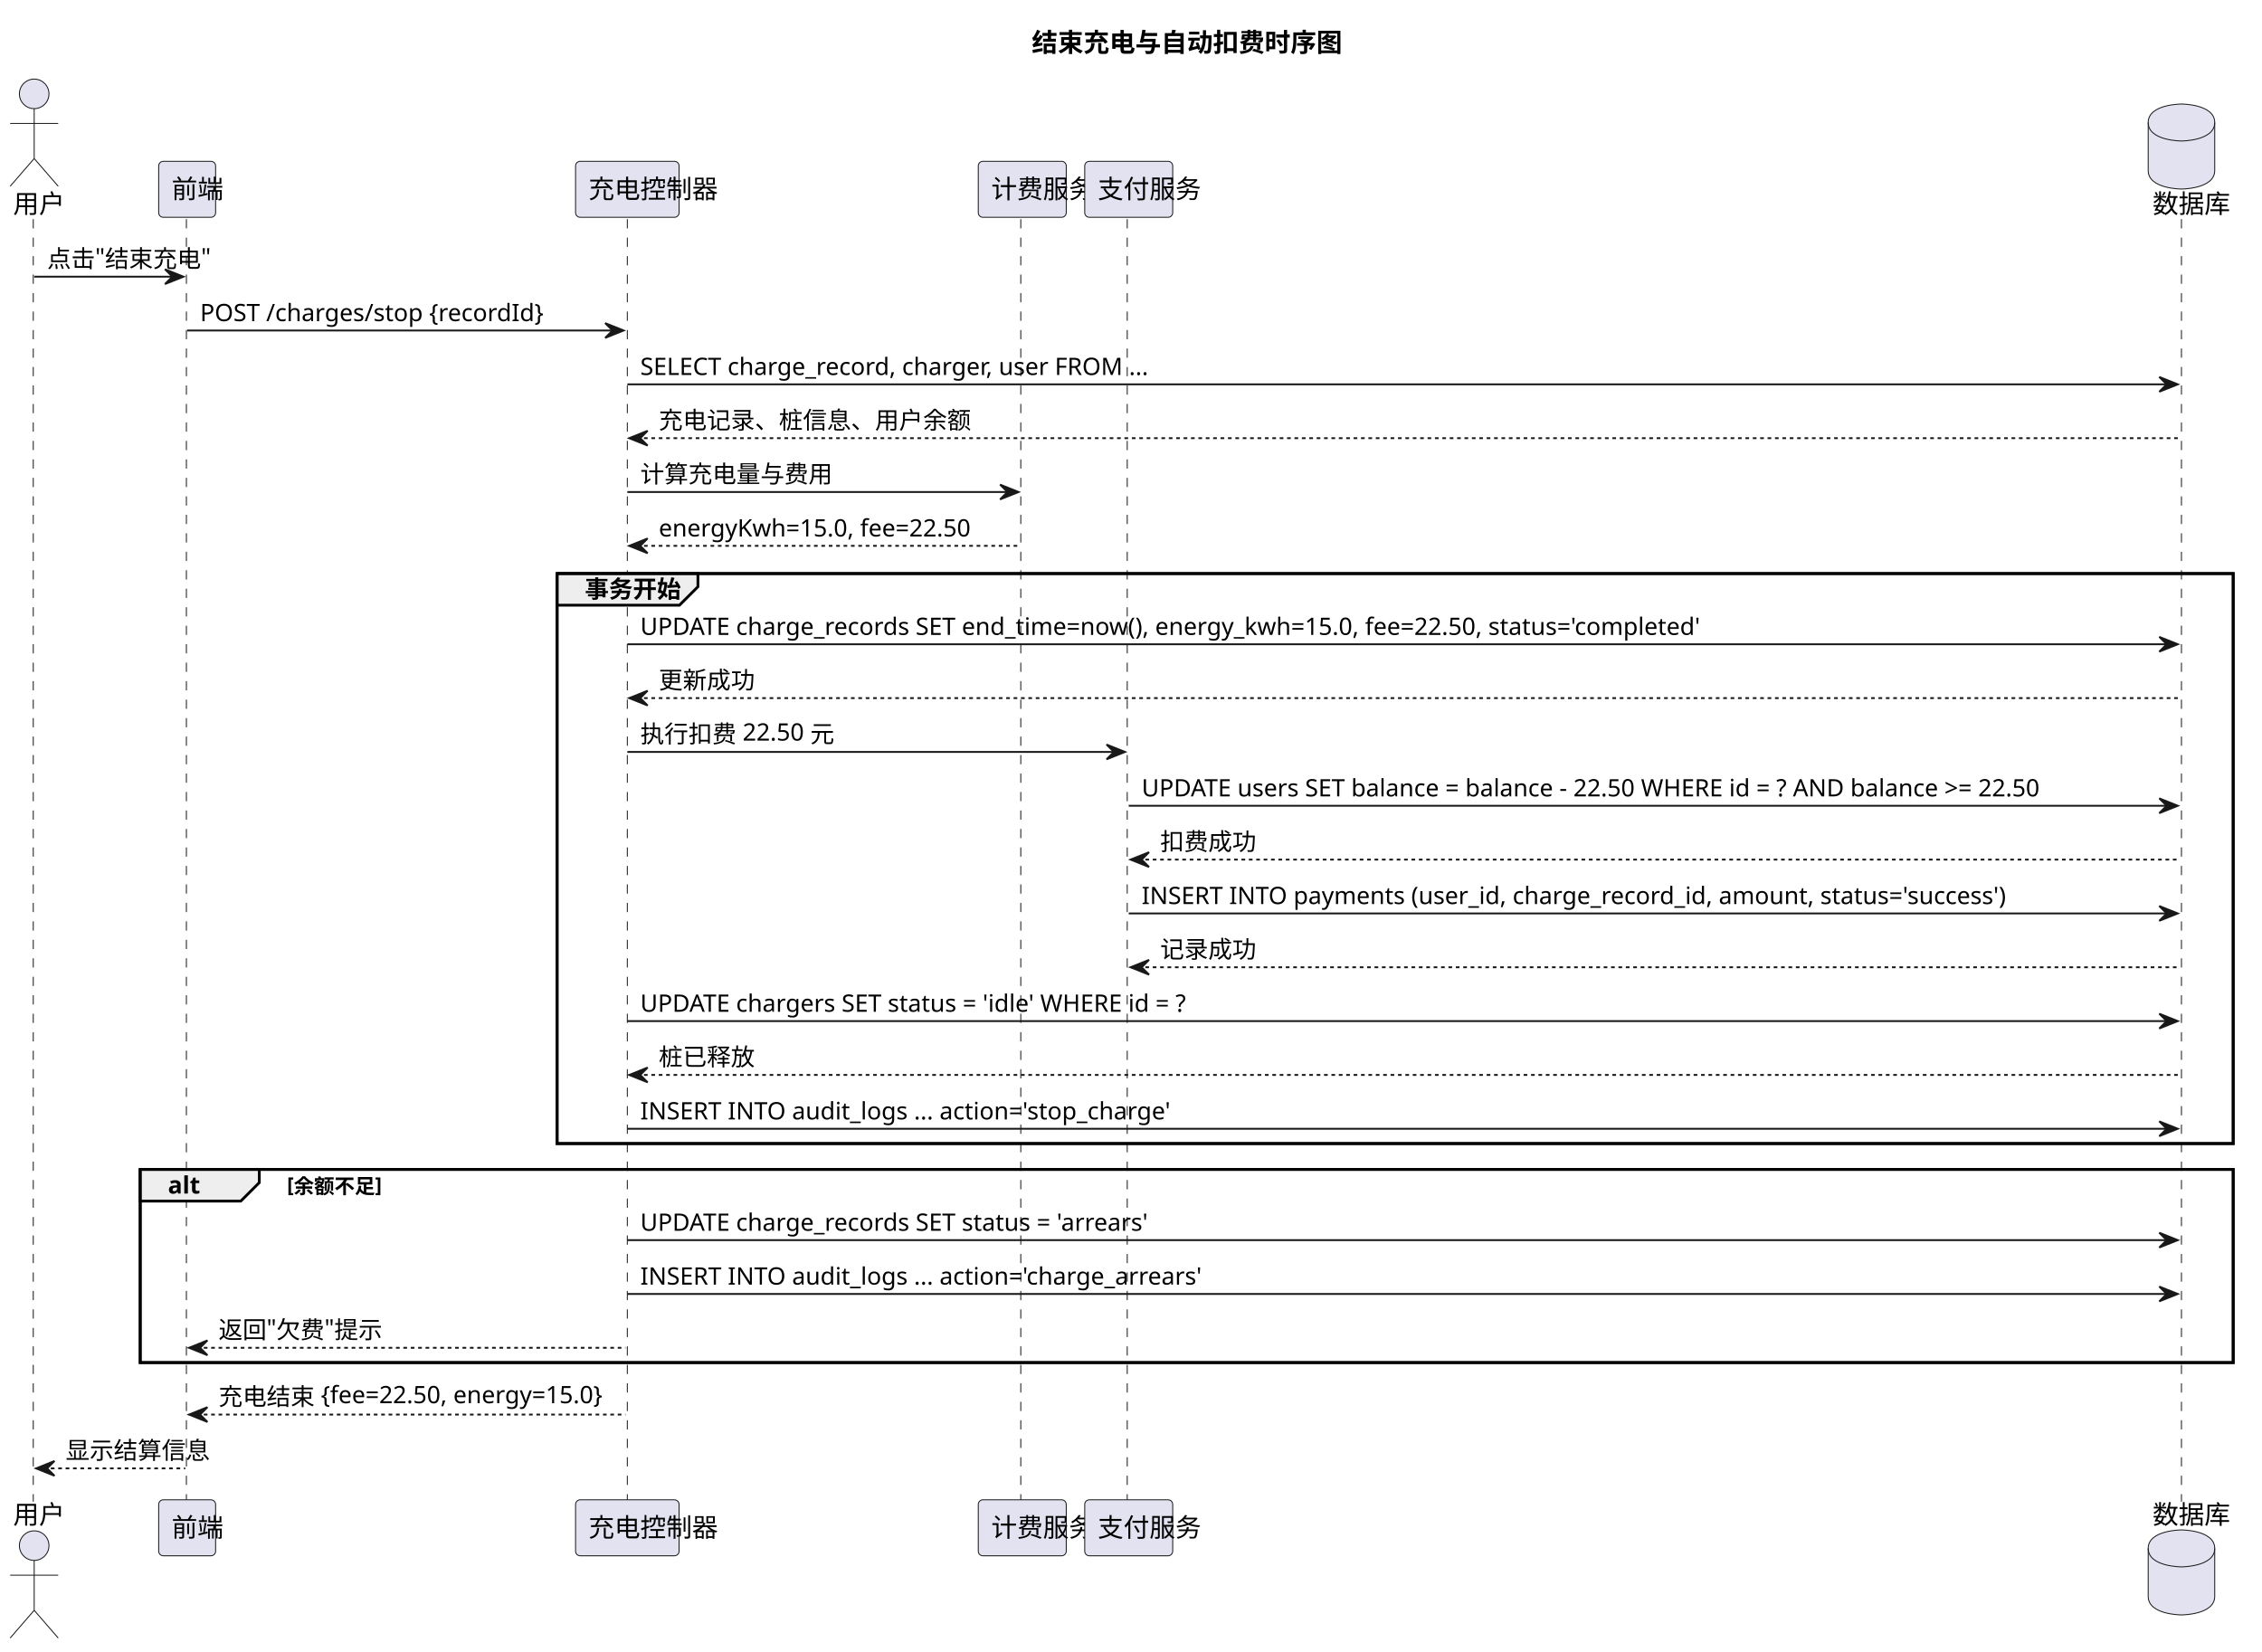
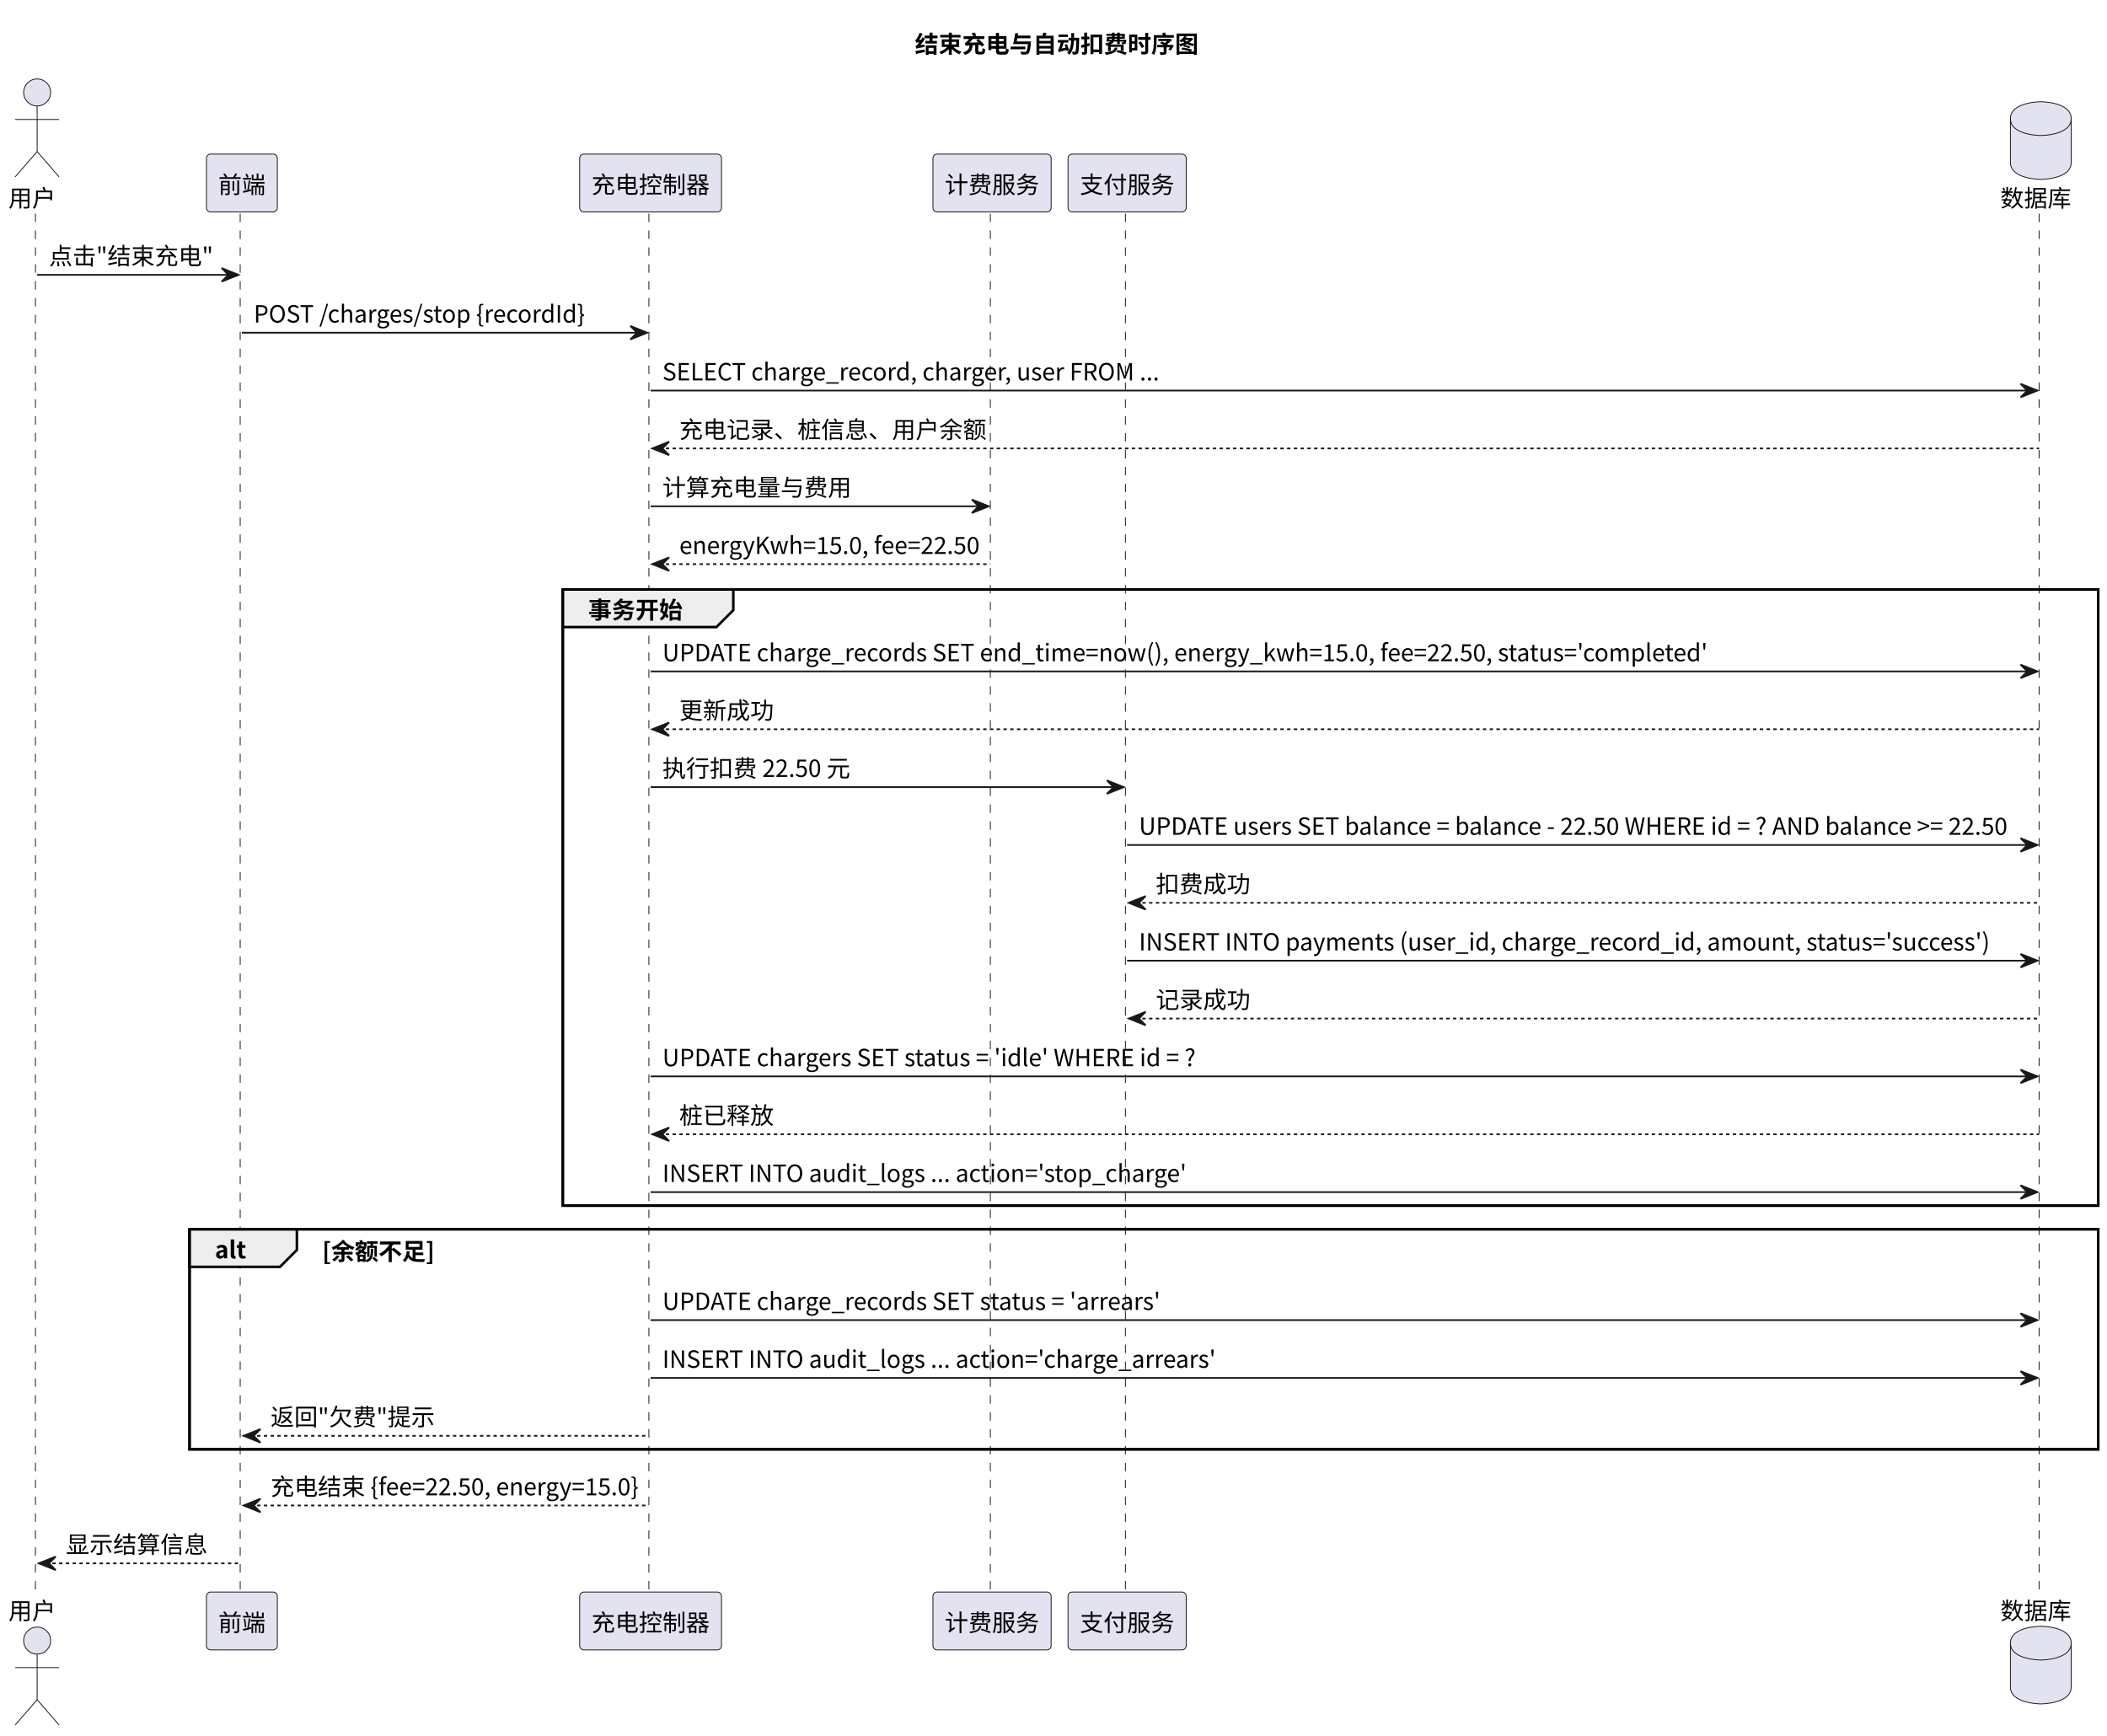
- <svg xmlns="http://www.w3.org/2000/svg" contentStyleType="text/css" data-diagram-type="SEQUENCE" height="894px" preserveAspectRatio="none" style="width:1224px;height:894px;background:#FFFFFF;" version="1.1" viewBox="0 0 1224 894" width="1224px" zoomAndPan="magnify">
+ <svg xmlns="http://www.w3.org/2000/svg" contentStyleType="text/css" data-diagram-type="SEQUENCE" height="1028px" preserveAspectRatio="none" style="width:1248px;height:1028px;background:#FFFFFF;" version="1.1" viewBox="0 0 1248 1028" width="1248px" zoomAndPan="magnify">
  <defs />
  <g>
-     <g class="title" data-source-line="1">
-       <text fill="#000000" font-family="sans-serif" font-size="14" font-weight="700" lengthAdjust="spacing" textLength="100.816" x="558.301" y="27.995">结束充电与自动扣费时序图</text>
+     <text fill="#000000" font-family="Noto Sans CJK SC" font-size="14" font-weight="bold" lengthAdjust="spacing" textLength="167.999" x="541.898" y="31.24">结束充电与自动扣费时序图</text>
+     <rect fill="none" height="364.991" style="stroke:#000000;stroke-width:1.5;" width="909.447" x="333.349" y="349.175" />
+     <rect fill="none" height="130.36" style="stroke:#000000;stroke-width:1.5;" width="1130.524" x="112.272" y="728.166" />
+     <g>
+       <rect fill="#000000" fill-opacity="0" height="817.526" width="8" x="18" y="126.544" />
+       <line style="stroke:#181818;stroke-width:0.5;stroke-dasharray:5,5;" x1="21" x2="21" y1="126.544" y2="944.07" />
    </g>
-     <rect fill="none" height="308.461" style="stroke:#000000;stroke-width:1.5;" width="906.966" x="301.452" y="310.391" />
-     <rect fill="none" height="104.531" style="stroke:#000000;stroke-width:1.5;" width="1132.553" x="75.865" y="632.852" />
-     <g class="participant-lifeline" data-entity-uid="part1" data-qualified-name="U" data-source-line="2" id="part1-lifeline">
-       <g>
-         <rect fill="#000000" fill-opacity="0" height="694.055" width="8" x="14.5" y="118.594" />
-         <line style="stroke:#181818;stroke-width:0.5;stroke-dasharray:5,5;" x1="18" x2="18" y1="118.594" y2="812.648" />
-       </g>
+     <g>
+       <rect fill="#000000" fill-opacity="0" height="817.526" width="8" x="139.272" y="126.544" />
+       <line style="stroke:#181818;stroke-width:0.5;stroke-dasharray:5,5;" x1="142.272" x2="142.272" y1="126.544" y2="944.07" />
    </g>
-     <g class="participant-lifeline" data-entity-uid="part2" data-qualified-name="FE" data-source-line="3" id="part2-lifeline">
-       <g>
-         <rect fill="#000000" fill-opacity="0" height="694.055" width="8" x="97.267" y="118.594" />
-         <line style="stroke:#181818;stroke-width:0.5;stroke-dasharray:5,5;" x1="100.865" x2="100.865" y1="118.594" y2="812.648" />
-       </g>
+     <g>
+       <rect fill="#000000" fill-opacity="0" height="817.526" width="8" x="381.349" y="126.544" />
+       <line style="stroke:#181818;stroke-width:0.5;stroke-dasharray:5,5;" x1="384.349" x2="384.349" y1="126.544" y2="944.07" />
    </g>
-     <g class="participant-lifeline" data-entity-uid="part3" data-qualified-name="Ctrl" data-source-line="4" id="part3-lifeline">
-       <g>
-         <rect fill="#000000" fill-opacity="0" height="694.055" width="8" x="335.456" y="118.594" />
-         <line style="stroke:#181818;stroke-width:0.5;stroke-dasharray:5,5;" x1="339.452" x2="339.452" y1="118.594" y2="812.648" />
-       </g>
+     <g>
+       <rect fill="#000000" fill-opacity="0" height="817.526" width="8" x="583.596" y="126.544" />
+       <line style="stroke:#181818;stroke-width:0.5;stroke-dasharray:5,5;" x1="586.596" x2="586.596" y1="126.544" y2="944.07" />
    </g>
-     <g class="participant-lifeline" data-entity-uid="part4" data-qualified-name="Bill" data-source-line="5" id="part4-lifeline">
-       <g>
-         <rect fill="#000000" fill-opacity="0" height="694.055" width="8" x="549.162" y="118.594" />
-         <line style="stroke:#181818;stroke-width:0.5;stroke-dasharray:5,5;" x1="552.359" x2="552.359" y1="118.594" y2="812.648" />
-       </g>
+     <g>
+       <rect fill="#000000" fill-opacity="0" height="817.526" width="8" x="663.596" y="126.544" />
+       <line style="stroke:#181818;stroke-width:0.5;stroke-dasharray:5,5;" x1="666.596" x2="666.596" y1="126.544" y2="944.07" />
    </g>
-     <g class="participant-lifeline" data-entity-uid="part5" data-qualified-name="Pay" data-source-line="6" id="part5-lifeline">
-       <g>
-         <rect fill="#000000" fill-opacity="0" height="694.055" width="8" x="606.767" y="118.594" />
-         <line style="stroke:#181818;stroke-width:0.5;stroke-dasharray:5,5;" x1="609.964" x2="609.964" y1="118.594" y2="812.648" />
-       </g>
+     <g>
+       <rect fill="#000000" fill-opacity="0" height="817.526" width="8" x="1204.795" y="126.544" />
+       <line style="stroke:#181818;stroke-width:0.5;stroke-dasharray:5,5;" x1="1207.796" x2="1207.796" y1="126.544" y2="944.07" />
    </g>
-     <g class="participant-lifeline" data-entity-uid="part6" data-qualified-name="DB" data-source-line="7" id="part6-lifeline">
-       <g>
-         <rect fill="#000000" fill-opacity="0" height="694.055" width="8" x="1176.418" y="118.594" />
-         <line style="stroke:#181818;stroke-width:0.5;stroke-dasharray:5,5;" x1="1180.418" x2="1180.418" y1="118.594" y2="812.648" />
-       </g>
+     <g class="participant participant-head" data-participant="U">
+       <text fill="#000000" font-family="Noto Sans CJK SC" font-size="14" lengthAdjust="spacing" textLength="28" x="5" y="122.512">用户</text>
+       <ellipse cx="22" cy="54.772" fill="#E2E2F0" rx="8" ry="8" style="stroke:#181818;stroke-width:0.5;" />
+       <path d="M22,62.772 L22,89.772 M9,70.772 L35,70.772 M22,89.772 L9,104.772 M22,89.772 L35,104.772" fill="none" style="stroke:#181818;stroke-width:0.5;" />
    </g>
-     <g class="participant participant-head" data-entity-uid="part1" data-qualified-name="U" data-source-line="2" id="part1-head">
-       <text fill="#000000" font-family="sans-serif" font-size="14" lengthAdjust="spacing" textLength="16.803" x="7.099" y="115.292">用户</text>
-       <ellipse cx="18.5" cy="50.797" fill="#E2E2F0" rx="8" ry="8" style="stroke:#181818;stroke-width:0.5;" />
-       <path d="M18.5,58.797 L18.5,85.797 M5.5,66.797 L31.5,66.797 M18.5,85.797 L5.5,100.797 M18.5,85.797 L31.5,100.797" fill="none" style="stroke:#181818;stroke-width:0.5;" />
+     <g class="participant participant-tail" data-participant="U">
+       <text fill="#000000" font-family="Noto Sans CJK SC" font-size="14" lengthAdjust="spacing" textLength="28" x="5" y="959.31">用户</text>
+       <ellipse cx="22" cy="971.842" fill="#E2E2F0" rx="8" ry="8" style="stroke:#181818;stroke-width:0.5;" />
+       <path d="M22,979.842 L22,1006.842 M9,987.842 L35,987.842 M22,1006.842 L9,1021.842 M22,1006.842 L35,1021.842" fill="none" style="stroke:#181818;stroke-width:0.5;" />
    </g>
-     <g class="participant participant-tail" data-entity-uid="part1" data-qualified-name="U" data-source-line="2" id="part1-tail">
-       <text fill="#000000" font-family="sans-serif" font-size="14" lengthAdjust="spacing" textLength="16.803" x="7.099" y="824.644">用户</text>
-       <ellipse cx="18.5" cy="836.445" fill="#E2E2F0" rx="8" ry="8" style="stroke:#181818;stroke-width:0.5;" />
-       <path d="M18.5,844.445 L18.5,871.445 M5.5,852.445 L31.5,852.445 M18.5,871.445 L5.5,886.445 M18.5,871.445 L31.5,886.445" fill="none" style="stroke:#181818;stroke-width:0.5;" />
+     <g class="participant participant-head" data-participant="FE">
+       <rect fill="#E2E2F0" height="34.272" rx="2.5" ry="2.5" style="stroke:#181818;stroke-width:0.5;" width="42" x="122.272" y="91.272" />
+       <text fill="#000000" font-family="Noto Sans CJK SC" font-size="14" lengthAdjust="spacing" textLength="28" x="129.272" y="114.512">前端</text>
    </g>
-     <g class="participant participant-head" data-entity-uid="part2" data-qualified-name="FE" data-source-line="3" id="part2-head">
-       <rect fill="#E2E2F0" height="30.297" rx="2.5" ry="2.5" style="stroke:#181818;stroke-width:0.5;" width="30.803" x="85.865" y="87.297" />
-       <text fill="#000000" font-family="sans-serif" font-size="14" lengthAdjust="spacing" textLength="16.803" x="92.865" y="107.292">前端</text>
+     <g class="participant participant-tail" data-participant="FE">
+       <rect fill="#E2E2F0" height="34.272" rx="2.5" ry="2.5" style="stroke:#181818;stroke-width:0.5;" width="42" x="122.272" y="943.07" />
+       <text fill="#000000" font-family="Noto Sans CJK SC" font-size="14" lengthAdjust="spacing" textLength="28" x="129.272" y="966.31">前端</text>
    </g>
-     <g class="participant participant-tail" data-entity-uid="part2" data-qualified-name="FE" data-source-line="3" id="part2-tail">
-       <rect fill="#E2E2F0" height="30.297" rx="2.5" ry="2.5" style="stroke:#181818;stroke-width:0.5;" width="30.803" x="85.865" y="811.648" />
-       <text fill="#000000" font-family="sans-serif" font-size="14" lengthAdjust="spacing" textLength="16.803" x="92.865" y="831.644">前端</text>
+     <g class="participant participant-head" data-participant="Ctrl">
+       <rect fill="#E2E2F0" height="34.272" rx="2.5" ry="2.5" style="stroke:#181818;stroke-width:0.5;" width="84" x="343.349" y="91.272" />
+       <text fill="#000000" font-family="Noto Sans CJK SC" font-size="14" lengthAdjust="spacing" textLength="70" x="350.349" y="114.512">充电控制器</text>
    </g>
-     <g class="participant participant-head" data-entity-uid="part3" data-qualified-name="Ctrl" data-source-line="4" id="part3-head">
-       <rect fill="#E2E2F0" height="30.297" rx="2.5" ry="2.5" style="stroke:#181818;stroke-width:0.5;" width="56.007" x="311.452" y="87.297" />
-       <text fill="#000000" font-family="sans-serif" font-size="14" lengthAdjust="spacing" textLength="42.007" x="318.452" y="107.292">充电控制器</text>
+     <g class="participant participant-tail" data-participant="Ctrl">
+       <rect fill="#E2E2F0" height="34.272" rx="2.5" ry="2.5" style="stroke:#181818;stroke-width:0.5;" width="84" x="343.349" y="943.07" />
+       <text fill="#000000" font-family="Noto Sans CJK SC" font-size="14" lengthAdjust="spacing" textLength="70" x="350.349" y="966.31">充电控制器</text>
    </g>
-     <g class="participant participant-tail" data-entity-uid="part3" data-qualified-name="Ctrl" data-source-line="4" id="part3-tail">
-       <rect fill="#E2E2F0" height="30.297" rx="2.5" ry="2.5" style="stroke:#181818;stroke-width:0.5;" width="56.007" x="311.452" y="811.648" />
-       <text fill="#000000" font-family="sans-serif" font-size="14" lengthAdjust="spacing" textLength="42.007" x="318.452" y="831.644">充电控制器</text>
+     <g class="participant participant-head" data-participant="Bill">
+       <rect fill="#E2E2F0" height="34.272" rx="2.5" ry="2.5" style="stroke:#181818;stroke-width:0.5;" width="70" x="552.596" y="91.272" />
+       <text fill="#000000" font-family="Noto Sans CJK SC" font-size="14" lengthAdjust="spacing" textLength="56" x="559.596" y="114.512">计费服务</text>
    </g>
-     <g class="participant participant-head" data-entity-uid="part4" data-qualified-name="Bill" data-source-line="5" id="part4-head">
-       <rect fill="#E2E2F0" height="30.297" rx="2.5" ry="2.5" style="stroke:#181818;stroke-width:0.5;" width="47.605" x="529.359" y="87.297" />
-       <text fill="#000000" font-family="sans-serif" font-size="14" lengthAdjust="spacing" textLength="33.605" x="536.359" y="107.292">计费服务</text>
+     <g class="participant participant-tail" data-participant="Bill">
+       <rect fill="#E2E2F0" height="34.272" rx="2.5" ry="2.5" style="stroke:#181818;stroke-width:0.5;" width="70" x="552.596" y="943.07" />
+       <text fill="#000000" font-family="Noto Sans CJK SC" font-size="14" lengthAdjust="spacing" textLength="56" x="559.596" y="966.31">计费服务</text>
    </g>
-     <g class="participant participant-tail" data-entity-uid="part4" data-qualified-name="Bill" data-source-line="5" id="part4-tail">
-       <rect fill="#E2E2F0" height="30.297" rx="2.5" ry="2.5" style="stroke:#181818;stroke-width:0.5;" width="47.605" x="529.359" y="811.648" />
-       <text fill="#000000" font-family="sans-serif" font-size="14" lengthAdjust="spacing" textLength="33.605" x="536.359" y="831.644">计费服务</text>
+     <g class="participant participant-head" data-participant="Pay">
+       <rect fill="#E2E2F0" height="34.272" rx="2.5" ry="2.5" style="stroke:#181818;stroke-width:0.5;" width="70" x="632.596" y="91.272" />
+       <text fill="#000000" font-family="Noto Sans CJK SC" font-size="14" lengthAdjust="spacing" textLength="56" x="639.596" y="114.512">支付服务</text>
    </g>
-     <g class="participant participant-head" data-entity-uid="part5" data-qualified-name="Pay" data-source-line="6" id="part5-head">
-       <rect fill="#E2E2F0" height="30.297" rx="2.5" ry="2.5" style="stroke:#181818;stroke-width:0.5;" width="47.605" x="586.964" y="87.297" />
-       <text fill="#000000" font-family="sans-serif" font-size="14" lengthAdjust="spacing" textLength="33.605" x="593.964" y="107.292">支付服务</text>
+     <g class="participant participant-tail" data-participant="Pay">
+       <rect fill="#E2E2F0" height="34.272" rx="2.5" ry="2.5" style="stroke:#181818;stroke-width:0.5;" width="70" x="632.596" y="943.07" />
+       <text fill="#000000" font-family="Noto Sans CJK SC" font-size="14" lengthAdjust="spacing" textLength="56" x="639.596" y="966.31">支付服务</text>
    </g>
-     <g class="participant participant-tail" data-entity-uid="part5" data-qualified-name="Pay" data-source-line="6" id="part5-tail">
-       <rect fill="#E2E2F0" height="30.297" rx="2.5" ry="2.5" style="stroke:#181818;stroke-width:0.5;" width="47.605" x="586.964" y="811.648" />
-       <text fill="#000000" font-family="sans-serif" font-size="14" lengthAdjust="spacing" textLength="33.605" x="593.964" y="831.644">支付服务</text>
+     <g class="participant participant-head" data-participant="DB">
+       <text fill="#000000" font-family="Noto Sans CJK SC" font-size="14" lengthAdjust="spacing" textLength="42" x="1184.796" y="122.512">数据库</text>
+       <path d="M1190.795,70.272 C1190.795,60.272 1208.795,60.272 1208.795,60.272 C1208.795,60.272 1226.795,60.272 1226.795,70.272 L1226.795,96.272 C1226.795,106.272 1208.795,106.272 1208.795,106.272 C1208.795,106.272 1190.795,106.272 1190.795,96.272 L1190.795,70.272" fill="#E2E2F0" style="stroke:#181818;stroke-width:0.5;" />
+       <path d="M1190.795,70.272 C1190.795,80.272 1208.795,80.272 1208.795,80.272 C1208.795,80.272 1226.795,80.272 1226.795,70.272" fill="none" style="stroke:#181818;stroke-width:0.5;" />
    </g>
-     <g class="participant participant-head" data-entity-uid="part6" data-qualified-name="DB" data-source-line="7" id="part6-head">
-       <text fill="#000000" font-family="sans-serif" font-size="14" lengthAdjust="spacing" textLength="25.204" x="1164.816" y="115.292">数据库</text>
-       <path d="M1162.418,66.297 C1162.418,56.297 1180.418,56.297 1180.418,56.297 C1180.418,56.297 1198.418,56.297 1198.418,66.297 L1198.418,92.297 C1198.418,102.297 1180.418,102.297 1180.418,102.297 C1180.418,102.297 1162.418,102.297 1162.418,92.297 L1162.418,66.297" fill="#E2E2F0" style="stroke:#181818;stroke-width:0.5;" />
-       <path d="M1162.418,66.297 C1162.418,76.297 1180.418,76.297 1180.418,76.297 C1180.418,76.297 1198.418,76.297 1198.418,66.297" fill="none" style="stroke:#181818;stroke-width:0.5;" />
+     <g class="participant participant-tail" data-participant="DB">
+       <text fill="#000000" font-family="Noto Sans CJK SC" font-size="14" lengthAdjust="spacing" textLength="42" x="1184.796" y="959.31">数据库</text>
+       <path d="M1190.795,973.342 C1190.795,963.342 1208.795,963.342 1208.795,963.342 C1208.795,963.342 1226.795,963.342 1226.795,973.342 L1226.795,999.342 C1226.795,1009.342 1208.795,1009.342 1208.795,1009.342 C1208.795,1009.342 1190.795,1009.342 1190.795,999.342 L1190.795,973.342" fill="#E2E2F0" style="stroke:#181818;stroke-width:0.5;" />
+       <path d="M1190.795,973.342 C1190.795,983.342 1208.795,983.342 1208.795,983.342 C1208.795,983.342 1226.795,983.342 1226.795,973.342" fill="none" style="stroke:#181818;stroke-width:0.5;" />
    </g>
-     <g class="participant participant-tail" data-entity-uid="part6" data-qualified-name="DB" data-source-line="7" id="part6-tail">
-       <text fill="#000000" font-family="sans-serif" font-size="14" lengthAdjust="spacing" textLength="25.204" x="1164.816" y="824.644">数据库</text>
-       <path d="M1162.418,837.945 C1162.418,827.945 1180.418,827.945 1180.418,827.945 C1180.418,827.945 1198.418,827.945 1198.418,837.945 L1198.418,863.945 C1198.418,873.945 1180.418,873.945 1180.418,873.945 C1180.418,873.945 1162.418,873.945 1162.418,863.945 L1162.418,837.945" fill="#E2E2F0" style="stroke:#181818;stroke-width:0.5;" />
-       <path d="M1162.418,837.945 C1162.418,847.945 1180.418,847.945 1180.418,847.945 C1180.418,847.945 1198.418,847.945 1198.418,837.945" fill="none" style="stroke:#181818;stroke-width:0.5;" />
+     <g class="message" data-participant-1="U" data-participant-2="FE">
+       <polygon fill="#181818" points="131.272,158.816,141.272,162.816,131.272,166.816,135.272,162.816" style="stroke:#181818;stroke-width:1;" />
+       <line style="stroke:#181818;stroke-width:1;" x1="22" x2="137.272" y1="162.816" y2="162.816" />
+       <text fill="#000000" font-family="Noto Sans CJK SC" font-size="14" lengthAdjust="spacing" textLength="97.272" x="29" y="156.784">点击"结束充电"</text>
    </g>
-     <g class="message" data-entity-1="part1" data-entity-2="part2" data-source-line="9" id="msg1">
-       <polygon fill="#181818" points="89.267,145.727,99.267,149.727,89.267,153.727,93.267,149.727" style="stroke:#181818;stroke-width:1;" />
-       <line style="stroke:#181818;stroke-width:1;" x1="18.5" x2="95.267" y1="149.727" y2="149.727" />
-       <text fill="#000000" font-family="sans-serif" font-size="13" lengthAdjust="spacing" textLength="58.767" x="25.5" y="144.661">点击"结束充电"</text>
+     <g class="message" data-participant-1="FE" data-participant-2="Ctrl">
+       <polygon fill="#181818" points="373.349,193.088,383.349,197.088,373.349,201.088,377.349,197.088" style="stroke:#181818;stroke-width:1;" />
+       <line style="stroke:#181818;stroke-width:1;" x1="143.272" x2="379.349" y1="197.088" y2="197.088" />
+       <text fill="#000000" font-family="Noto Sans CJK SC" font-size="14" lengthAdjust="spacing" textLength="198.547" x="150.272" y="191.056">POST /charges/stop {recordId}</text>
    </g>
-     <g class="message" data-entity-1="part2" data-entity-2="part3" data-source-line="10" id="msg2">
-       <polygon fill="#181818" points="327.456,174.859,337.456,178.859,327.456,182.859,331.456,178.859" style="stroke:#181818;stroke-width:1;" />
-       <line style="stroke:#181818;stroke-width:1;" x1="101.267" x2="333.456" y1="178.859" y2="178.859" />
-       <text fill="#000000" font-family="sans-serif" font-size="13" lengthAdjust="spacing" textLength="201.754" x="108.267" y="173.793">POST /charges/stop {recordId}</text>
+     <g class="message" data-participant-1="Ctrl" data-participant-2="DB">
+       <polygon fill="#181818" points="1196.795,227.36,1206.795,231.36,1196.795,235.36,1200.795,231.36" style="stroke:#181818;stroke-width:1;" />
+       <line style="stroke:#181818;stroke-width:1;" x1="385.349" x2="1202.795" y1="231.36" y2="231.36" />
+       <text fill="#000000" font-family="Noto Sans CJK SC" font-size="14" lengthAdjust="spacing" textLength="296.897" x="392.349" y="225.328">SELECT charge_record, charger, user FROM ...</text>
    </g>
-     <g class="message" data-entity-1="part3" data-entity-2="part6" data-source-line="11" id="msg3">
-       <polygon fill="#181818" points="1168.418,203.992,1178.418,207.992,1168.418,211.992,1172.418,207.992" style="stroke:#181818;stroke-width:1;" />
-       <line style="stroke:#181818;stroke-width:1;" x1="339.456" x2="1174.418" y1="207.992" y2="207.992" />
-       <text fill="#000000" font-family="sans-serif" font-size="13" lengthAdjust="spacing" textLength="300.358" x="346.456" y="202.926">SELECT charge_record, charger, user FROM ...</text>
+     <g class="message" data-participant-1="DB" data-participant-2="Ctrl">
+       <polygon fill="#181818" points="396.349,261.632,386.349,265.632,396.349,269.632,392.349,265.632" style="stroke:#181818;stroke-width:1;" />
+       <line style="stroke:#181818;stroke-width:1;stroke-dasharray:2,2;" x1="390.349" x2="1207.795" y1="265.632" y2="265.632" />
+       <text fill="#000000" font-family="Noto Sans CJK SC" font-size="14" lengthAdjust="spacing" textLength="181.999" x="402.349" y="259.599">充电记录、桩信息、用户余额</text>
    </g>
-     <g class="message" data-entity-1="part6" data-entity-2="part3" data-source-line="12" id="msg4">
-       <polygon fill="#181818" points="350.456,233.125,340.456,237.125,350.456,241.125,346.456,237.125" style="stroke:#181818;stroke-width:1;" />
-       <line style="stroke:#181818;stroke-width:1;stroke-dasharray:2,2;" x1="344.456" x2="1179.418" y1="237.125" y2="237.125" />
-       <text fill="#000000" font-family="sans-serif" font-size="13" lengthAdjust="spacing" textLength="101.416" x="356.456" y="232.059">充电记录、桩信息、用户余额</text>
+     <g class="message" data-participant-1="Ctrl" data-participant-2="Bill">
+       <polygon fill="#181818" points="575.596,295.903,585.596,299.903,575.596,303.903,579.596,299.903" style="stroke:#181818;stroke-width:1;" />
+       <line style="stroke:#181818;stroke-width:1;" x1="385.349" x2="581.596" y1="299.903" y2="299.903" />
+       <text fill="#000000" font-family="Noto Sans CJK SC" font-size="14" lengthAdjust="spacing" textLength="111.999" x="392.349" y="293.871">计算充电量与费用</text>
    </g>
-     <g class="message" data-entity-1="part3" data-entity-2="part4" data-source-line="14" id="msg5">
-       <polygon fill="#181818" points="541.162,262.258,551.162,266.258,541.162,270.258,545.162,266.258" style="stroke:#181818;stroke-width:1;" />
-       <line style="stroke:#181818;stroke-width:1;" x1="339.456" x2="547.162" y1="266.258" y2="266.258" />
-       <text fill="#000000" font-family="sans-serif" font-size="13" lengthAdjust="spacing" textLength="62.41" x="346.456" y="261.192">计算充电量与费用</text>
+     <g class="message" data-participant-1="Bill" data-participant-2="Ctrl">
+       <polygon fill="#181818" points="396.349,330.175,386.349,334.175,396.349,338.175,392.349,334.175" style="stroke:#181818;stroke-width:1;" />
+       <line style="stroke:#181818;stroke-width:1;stroke-dasharray:2,2;" x1="390.349" x2="586.596" y1="334.175" y2="334.175" />
+       <text fill="#000000" font-family="Noto Sans CJK SC" font-size="14" lengthAdjust="spacing" textLength="178.247" x="402.349" y="328.143">energyKwh=15.0, fee=22.50</text>
    </g>
-     <g class="message" data-entity-1="part4" data-entity-2="part3" data-source-line="15" id="msg6">
-       <polygon fill="#181818" points="350.456,291.391,340.456,295.391,350.456,299.391,346.456,295.391" style="stroke:#181818;stroke-width:1;" />
-       <line style="stroke:#181818;stroke-width:1;stroke-dasharray:2,2;" x1="344.456" x2="552.162" y1="295.391" y2="295.391" />
-       <text fill="#000000" font-family="sans-serif" font-size="13" lengthAdjust="spacing" textLength="189.706" x="356.456" y="290.325">energyKwh=15.0, fee=22.50</text>
+     <path d="M333.349,349.175 L434.349,349.175 L434.349,361.447 L424.349,371.447 L333.349,371.447 L333.349,349.175" fill="#EEEEEE" style="stroke:#000000;stroke-width:1.5;" />
+     <rect fill="none" height="364.991" style="stroke:#000000;stroke-width:1.5;" width="909.447" x="333.349" y="349.175" />
+     <text fill="#000000" font-family="Noto Sans CJK SC" font-size="14" font-weight="bold" lengthAdjust="spacing" textLength="56" x="348.349" y="366.415">事务开始</text>
+     <g class="message" data-participant-1="Ctrl" data-participant-2="DB">
+       <polygon fill="#181818" points="1196.795,393.719,1206.795,397.719,1196.795,401.719,1200.795,397.719" style="stroke:#181818;stroke-width:1;" />
+       <line style="stroke:#181818;stroke-width:1;" x1="385.349" x2="1202.795" y1="397.719" y2="397.719" />
+       <text fill="#000000" font-family="Noto Sans CJK SC" font-size="14" lengthAdjust="spacing" textLength="623.277" x="392.349" y="391.687">UPDATE charge_records SET end_time=now(), energy_kwh=15.0, fee=22.50, status='completed'</text>
    </g>
-     <path d="M301.452,310.391 L377.657,310.391 L377.657,317.523 L367.657,327.523 L301.452,327.523 L301.452,310.391" fill="#EEEEEE" style="stroke:#000000;stroke-width:1.5;" />
-     <rect fill="none" height="308.461" style="stroke:#000000;stroke-width:1.5;" width="906.966" x="301.452" y="310.391" />
-     <text fill="#000000" font-family="sans-serif" font-size="13" font-weight="700" lengthAdjust="spacing" textLength="31.205" x="316.452" y="323.457">事务开始</text>
-     <g class="message" data-entity-1="part3" data-entity-2="part6" data-source-line="18" id="msg7">
-       <polygon fill="#181818" points="1168.418,344.656,1178.418,348.656,1168.418,352.656,1172.418,348.656" style="stroke:#181818;stroke-width:1;" />
-       <line style="stroke:#181818;stroke-width:1;" x1="339.456" x2="1174.418" y1="348.656" y2="348.656" />
-       <text fill="#000000" font-family="sans-serif" font-size="13" lengthAdjust="spacing" textLength="636.397" x="346.456" y="343.59">UPDATE charge_records SET end_time=now(), energy_kwh=15.0, fee=22.50, status='completed'</text>
+     <g class="message" data-participant-1="DB" data-participant-2="Ctrl">
+       <polygon fill="#181818" points="396.349,427.991,386.349,431.991,396.349,435.991,392.349,431.991" style="stroke:#181818;stroke-width:1;" />
+       <line style="stroke:#181818;stroke-width:1;stroke-dasharray:2,2;" x1="390.349" x2="1207.795" y1="431.991" y2="431.991" />
+       <text fill="#000000" font-family="Noto Sans CJK SC" font-size="14" lengthAdjust="spacing" textLength="56" x="402.349" y="425.959">更新成功</text>
    </g>
-     <g class="message" data-entity-1="part6" data-entity-2="part3" data-source-line="19" id="msg8">
-       <polygon fill="#181818" points="350.456,373.789,340.456,377.789,350.456,381.789,346.456,377.789" style="stroke:#181818;stroke-width:1;" />
-       <line style="stroke:#181818;stroke-width:1;stroke-dasharray:2,2;" x1="344.456" x2="1179.418" y1="377.789" y2="377.789" />
-       <text fill="#000000" font-family="sans-serif" font-size="13" lengthAdjust="spacing" textLength="31.205" x="356.456" y="372.723">更新成功</text>
+     <g class="message" data-participant-1="Ctrl" data-participant-2="Pay">
+       <polygon fill="#181818" points="655.596,462.263,665.596,466.263,655.596,470.263,659.596,466.263" style="stroke:#181818;stroke-width:1;" />
+       <line style="stroke:#181818;stroke-width:1;" x1="385.349" x2="661.596" y1="466.263" y2="466.263" />
+       <text fill="#000000" font-family="Noto Sans CJK SC" font-size="14" lengthAdjust="spacing" textLength="111.243" x="392.349" y="460.231">执行扣费 22.50 元</text>
    </g>
-     <g class="message" data-entity-1="part3" data-entity-2="part5" data-source-line="21" id="msg9">
-       <polygon fill="#181818" points="598.767,402.922,608.767,406.922,598.767,410.922,602.767,406.922" style="stroke:#181818;stroke-width:1;" />
-       <line style="stroke:#181818;stroke-width:1;" x1="339.456" x2="604.767" y1="406.922" y2="406.922" />
-       <text fill="#000000" font-family="sans-serif" font-size="13" lengthAdjust="spacing" textLength="84.487" x="346.456" y="401.856">执行扣费 22.50 元</text>
+     <g class="message" data-participant-1="Pay" data-participant-2="DB">
+       <polygon fill="#181818" points="1196.795,496.535,1206.795,500.535,1196.795,504.535,1200.795,500.535" style="stroke:#181818;stroke-width:1;" />
+       <line style="stroke:#181818;stroke-width:1;" x1="667.596" x2="1202.795" y1="500.535" y2="500.535" />
+       <text fill="#000000" font-family="Noto Sans CJK SC" font-size="14" lengthAdjust="spacing" textLength="517.2" x="674.596" y="494.503">UPDATE users SET balance = balance - 22.50 WHERE id = ? AND balance &gt;= 22.50</text>
    </g>
-     <g class="message" data-entity-1="part5" data-entity-2="part6" data-source-line="22" id="msg10">
-       <polygon fill="#181818" points="1168.418,432.055,1178.418,436.055,1168.418,440.055,1172.418,436.055" style="stroke:#181818;stroke-width:1;" />
-       <line style="stroke:#181818;stroke-width:1;" x1="610.767" x2="1174.418" y1="436.055" y2="436.055" />
-       <text fill="#000000" font-family="sans-serif" font-size="13" lengthAdjust="spacing" textLength="545.651" x="617.767" y="430.989">UPDATE users SET balance = balance - 22.50 WHERE id = ? AND balance &gt;= 22.50</text>
+     <g class="message" data-participant-1="DB" data-participant-2="Pay">
+       <polygon fill="#181818" points="678.596,530.807,668.596,534.807,678.596,538.807,674.596,534.807" style="stroke:#181818;stroke-width:1;" />
+       <line style="stroke:#181818;stroke-width:1;stroke-dasharray:2,2;" x1="672.596" x2="1207.795" y1="534.807" y2="534.807" />
+       <text fill="#000000" font-family="Noto Sans CJK SC" font-size="14" lengthAdjust="spacing" textLength="56" x="684.596" y="528.775">扣费成功</text>
    </g>
-     <g class="message" data-entity-1="part6" data-entity-2="part5" data-source-line="23" id="msg11">
-       <polygon fill="#181818" points="621.767,461.188,611.767,465.188,621.767,469.188,617.767,465.188" style="stroke:#181818;stroke-width:1;" />
-       <line style="stroke:#181818;stroke-width:1;stroke-dasharray:2,2;" x1="615.767" x2="1179.418" y1="465.188" y2="465.188" />
-       <text fill="#000000" font-family="sans-serif" font-size="13" lengthAdjust="spacing" textLength="31.205" x="627.767" y="460.122">扣费成功</text>
+     <g class="message" data-participant-1="Pay" data-participant-2="DB">
+       <polygon fill="#181818" points="1196.795,565.079,1206.795,569.079,1196.795,573.079,1200.795,569.079" style="stroke:#181818;stroke-width:1;" />
+       <line style="stroke:#181818;stroke-width:1;" x1="667.596" x2="1202.795" y1="569.079" y2="569.079" />
+       <text fill="#000000" font-family="Noto Sans CJK SC" font-size="14" lengthAdjust="spacing" textLength="507.722" x="674.596" y="563.047">INSERT INTO payments (user_id, charge_record_id, amount, status='success')</text>
    </g>
-     <g class="message" data-entity-1="part5" data-entity-2="part6" data-source-line="25" id="msg12">
-       <polygon fill="#181818" points="1168.418,490.32,1178.418,494.32,1168.418,498.32,1172.418,494.32" style="stroke:#181818;stroke-width:1;" />
-       <line style="stroke:#181818;stroke-width:1;" x1="610.767" x2="1174.418" y1="494.32" y2="494.32" />
-       <text fill="#000000" font-family="sans-serif" font-size="13" lengthAdjust="spacing" textLength="508.314" x="617.767" y="489.254">INSERT INTO payments (user_id, charge_record_id, amount, status='success')</text>
+     <g class="message" data-participant-1="DB" data-participant-2="Pay">
+       <polygon fill="#181818" points="678.596,599.351,668.596,603.351,678.596,607.351,674.596,603.351" style="stroke:#181818;stroke-width:1;" />
+       <line style="stroke:#181818;stroke-width:1;stroke-dasharray:2,2;" x1="672.596" x2="1207.795" y1="603.351" y2="603.351" />
+       <text fill="#000000" font-family="Noto Sans CJK SC" font-size="14" lengthAdjust="spacing" textLength="56" x="684.596" y="597.319">记录成功</text>
    </g>
-     <g class="message" data-entity-1="part6" data-entity-2="part5" data-source-line="26" id="msg13">
-       <polygon fill="#181818" points="621.767,519.453,611.767,523.453,621.767,527.453,617.767,523.453" style="stroke:#181818;stroke-width:1;" />
-       <line style="stroke:#181818;stroke-width:1;stroke-dasharray:2,2;" x1="615.767" x2="1179.418" y1="523.453" y2="523.453" />
-       <text fill="#000000" font-family="sans-serif" font-size="13" lengthAdjust="spacing" textLength="31.205" x="627.767" y="518.387">记录成功</text>
+     <g class="message" data-participant-1="Ctrl" data-participant-2="DB">
+       <polygon fill="#181818" points="1196.795,633.622,1206.795,637.622,1196.795,641.622,1200.795,637.622" style="stroke:#181818;stroke-width:1;" />
+       <line style="stroke:#181818;stroke-width:1;" x1="385.349" x2="1202.795" y1="637.622" y2="637.622" />
+       <text fill="#000000" font-family="Noto Sans CJK SC" font-size="14" lengthAdjust="spacing" textLength="318.177" x="392.349" y="631.591">UPDATE chargers SET status = 'idle' WHERE id = ?</text>
    </g>
-     <g class="message" data-entity-1="part3" data-entity-2="part6" data-source-line="28" id="msg14">
-       <polygon fill="#181818" points="1168.418,548.586,1178.418,552.586,1168.418,556.586,1172.418,552.586" style="stroke:#181818;stroke-width:1;" />
-       <line style="stroke:#181818;stroke-width:1;" x1="339.456" x2="1174.418" y1="552.586" y2="552.586" />
-       <text fill="#000000" font-family="sans-serif" font-size="13" lengthAdjust="spacing" textLength="330.281" x="346.456" y="547.52">UPDATE chargers SET status = 'idle' WHERE id = ?</text>
+     <g class="message" data-participant-1="DB" data-participant-2="Ctrl">
+       <polygon fill="#181818" points="396.349,667.894,386.349,671.894,396.349,675.894,392.349,671.894" style="stroke:#181818;stroke-width:1;" />
+       <line style="stroke:#181818;stroke-width:1;stroke-dasharray:2,2;" x1="390.349" x2="1207.795" y1="671.894" y2="671.894" />
+       <text fill="#000000" font-family="Noto Sans CJK SC" font-size="14" lengthAdjust="spacing" textLength="56" x="402.349" y="665.862">桩已释放</text>
    </g>
-     <g class="message" data-entity-1="part6" data-entity-2="part3" data-source-line="29" id="msg15">
-       <polygon fill="#181818" points="350.456,577.719,340.456,581.719,350.456,585.719,346.456,581.719" style="stroke:#181818;stroke-width:1;" />
-       <line style="stroke:#181818;stroke-width:1;stroke-dasharray:2,2;" x1="344.456" x2="1179.418" y1="581.719" y2="581.719" />
-       <text fill="#000000" font-family="sans-serif" font-size="13" lengthAdjust="spacing" textLength="31.205" x="356.456" y="576.653">桩已释放</text>
+     <g class="message" data-participant-1="Ctrl" data-participant-2="DB">
+       <polygon fill="#181818" points="1196.795,702.166,1206.795,706.166,1196.795,710.166,1200.795,706.166" style="stroke:#181818;stroke-width:1;" />
+       <line style="stroke:#181818;stroke-width:1;" x1="385.349" x2="1202.795" y1="706.166" y2="706.166" />
+       <text fill="#000000" font-family="Noto Sans CJK SC" font-size="14" lengthAdjust="spacing" textLength="312.381" x="392.349" y="700.134">INSERT INTO audit_logs ... action='stop_charge'</text>
    </g>
-     <g class="message" data-entity-1="part3" data-entity-2="part6" data-source-line="31" id="msg16">
-       <polygon fill="#181818" points="1168.418,606.852,1178.418,610.852,1168.418,614.852,1172.418,610.852" style="stroke:#181818;stroke-width:1;" />
-       <line style="stroke:#181818;stroke-width:1;" x1="339.456" x2="1174.418" y1="610.852" y2="610.852" />
-       <text fill="#000000" font-family="sans-serif" font-size="13" lengthAdjust="spacing" textLength="311.492" x="346.456" y="605.786">INSERT INTO audit_logs ... action='stop_charge'</text>
+     <path d="M112.272,728.166 L175.85,728.166 L175.85,740.438 L165.85,750.438 L112.272,750.438 L112.272,728.166" fill="#EEEEEE" style="stroke:#000000;stroke-width:1.5;" />
+     <rect fill="none" height="130.36" style="stroke:#000000;stroke-width:1.5;" width="1130.524" x="112.272" y="728.166" />
+     <text fill="#000000" font-family="Noto Sans CJK SC" font-size="14" font-weight="bold" lengthAdjust="spacing" textLength="18.578" x="127.272" y="745.406">alt</text>
+     <text fill="#000000" font-family="Noto Sans CJK SC" font-size="14" font-weight="bold" lengthAdjust="spacing" textLength="66.584" x="190.85" y="746.406">[余额不足]</text>
+     <g class="message" data-participant-1="Ctrl" data-participant-2="DB">
+       <polygon fill="#181818" points="1196.795,777.982,1206.795,781.982,1196.795,785.982,1200.795,781.982" style="stroke:#181818;stroke-width:1;" />
+       <line style="stroke:#181818;stroke-width:1;" x1="385.349" x2="1202.795" y1="781.982" y2="781.982" />
+       <text fill="#000000" font-family="Noto Sans CJK SC" font-size="14" lengthAdjust="spacing" textLength="298.255" x="392.349" y="775.95">UPDATE charge_records SET status = 'arrears'</text>
    </g>
-     <path d="M75.865,632.852 L140.308,632.852 L140.308,639.984 L130.308,649.984 L75.865,649.984 L75.865,632.852" fill="#EEEEEE" style="stroke:#000000;stroke-width:1.5;" />
-     <rect fill="none" height="104.531" style="stroke:#000000;stroke-width:1.5;" width="1132.553" x="75.865" y="632.852" />
-     <text fill="#000000" font-family="sans-serif" font-size="13" font-weight="700" lengthAdjust="spacing" textLength="19.443" x="90.865" y="645.918">alt</text>
-     <text fill="#000000" font-family="sans-serif" font-size="11" font-weight="700" lengthAdjust="spacing" textLength="36.459" x="155.308" y="645.062">[余额不足]</text>
-     <g class="message" data-entity-1="part3" data-entity-2="part6" data-source-line="35" id="msg17">
-       <polygon fill="#181818" points="1168.418,667.117,1178.418,671.117,1168.418,675.117,1172.418,671.117" style="stroke:#181818;stroke-width:1;" />
-       <line style="stroke:#181818;stroke-width:1;" x1="339.456" x2="1174.418" y1="671.117" y2="671.117" />
-       <text fill="#000000" font-family="sans-serif" font-size="13" lengthAdjust="spacing" textLength="302.466" x="346.456" y="666.051">UPDATE charge_records SET status = 'arrears'</text>
+     <g class="message" data-participant-1="Ctrl" data-participant-2="DB">
+       <polygon fill="#181818" points="1196.795,812.254,1206.795,816.254,1196.795,820.254,1200.795,816.254" style="stroke:#181818;stroke-width:1;" />
+       <line style="stroke:#181818;stroke-width:1;" x1="385.349" x2="1202.795" y1="816.254" y2="816.254" />
+       <text fill="#000000" font-family="Noto Sans CJK SC" font-size="14" lengthAdjust="spacing" textLength="329.755" x="392.349" y="810.222">INSERT INTO audit_logs ... action='charge_arrears'</text>
    </g>
-     <g class="message" data-entity-1="part3" data-entity-2="part6" data-source-line="36" id="msg18">
-       <polygon fill="#181818" points="1168.418,696.25,1178.418,700.25,1168.418,704.25,1172.418,700.25" style="stroke:#181818;stroke-width:1;" />
-       <line style="stroke:#181818;stroke-width:1;" x1="339.456" x2="1174.418" y1="700.25" y2="700.25" />
-       <text fill="#000000" font-family="sans-serif" font-size="13" lengthAdjust="spacing" textLength="330.154" x="346.456" y="695.184">INSERT INTO audit_logs ... action='charge_arrears'</text>
+     <g class="message" data-participant-1="Ctrl" data-participant-2="FE">
+       <polygon fill="#181818" points="154.272,846.526,144.272,850.526,154.272,854.526,150.272,850.526" style="stroke:#181818;stroke-width:1;" />
+       <line style="stroke:#181818;stroke-width:1;stroke-dasharray:2,2;" x1="148.272" x2="384.349" y1="850.526" y2="850.526" />
+       <text fill="#000000" font-family="Noto Sans CJK SC" font-size="14" lengthAdjust="spacing" textLength="97.272" x="160.272" y="844.494">返回"欠费"提示</text>
    </g>
-     <g class="message" data-entity-1="part3" data-entity-2="part2" data-source-line="37" id="msg19">
-       <polygon fill="#181818" points="112.267,725.383,102.267,729.383,112.267,733.383,108.267,729.383" style="stroke:#181818;stroke-width:1;" />
-       <line style="stroke:#181818;stroke-width:1;stroke-dasharray:2,2;" x1="106.267" x2="338.456" y1="729.383" y2="729.383" />
-       <text fill="#000000" font-family="sans-serif" font-size="13" lengthAdjust="spacing" textLength="58.767" x="118.267" y="724.317">返回"欠费"提示</text>
+     <g class="message" data-participant-1="Ctrl" data-participant-2="FE">
+       <polygon fill="#181818" points="154.272,887.798,144.272,891.798,154.272,895.798,150.272,891.798" style="stroke:#181818;stroke-width:1;" />
+       <line style="stroke:#181818;stroke-width:1;stroke-dasharray:2,2;" x1="148.272" x2="384.349" y1="891.798" y2="891.798" />
+       <text fill="#000000" font-family="Noto Sans CJK SC" font-size="14" lengthAdjust="spacing" textLength="218.077" x="160.272" y="885.766">充电结束 {fee=22.50, energy=15.0}</text>
    </g>
-     <g class="message" data-entity-1="part3" data-entity-2="part2" data-source-line="40" id="msg20">
-       <polygon fill="#181818" points="112.267,761.516,102.267,765.516,112.267,769.516,108.267,765.516" style="stroke:#181818;stroke-width:1;" />
-       <line style="stroke:#181818;stroke-width:1;stroke-dasharray:2,2;" x1="106.267" x2="338.456" y1="765.516" y2="765.516" />
-       <text fill="#000000" font-family="sans-serif" font-size="13" lengthAdjust="spacing" textLength="214.189" x="118.267" y="760.45">充电结束 {fee=22.50, energy=15.0}</text>
-     </g>
-     <g class="message" data-entity-1="part2" data-entity-2="part1" data-source-line="41" id="msg21">
-       <polygon fill="#181818" points="29.5,790.648,19.5,794.648,29.5,798.648,25.5,794.648" style="stroke:#181818;stroke-width:1;" />
-       <line style="stroke:#181818;stroke-width:1;stroke-dasharray:2,2;" x1="23.5" x2="100.267" y1="794.648" y2="794.648" />
-       <text fill="#000000" font-family="sans-serif" font-size="13" lengthAdjust="spacing" textLength="46.808" x="35.5" y="789.582">显示结算信息</text>
+     <g class="message" data-participant-1="FE" data-participant-2="U">
+       <polygon fill="#181818" points="33,922.07,23,926.07,33,930.07,29,926.07" style="stroke:#181818;stroke-width:1;" />
+       <line style="stroke:#181818;stroke-width:1;stroke-dasharray:2,2;" x1="27" x2="142.272" y1="926.07" y2="926.07" />
+       <text fill="#000000" font-family="Noto Sans CJK SC" font-size="14" lengthAdjust="spacing" textLength="84" x="39" y="920.038">显示结算信息</text>
    </g>
  </g>
</svg>
